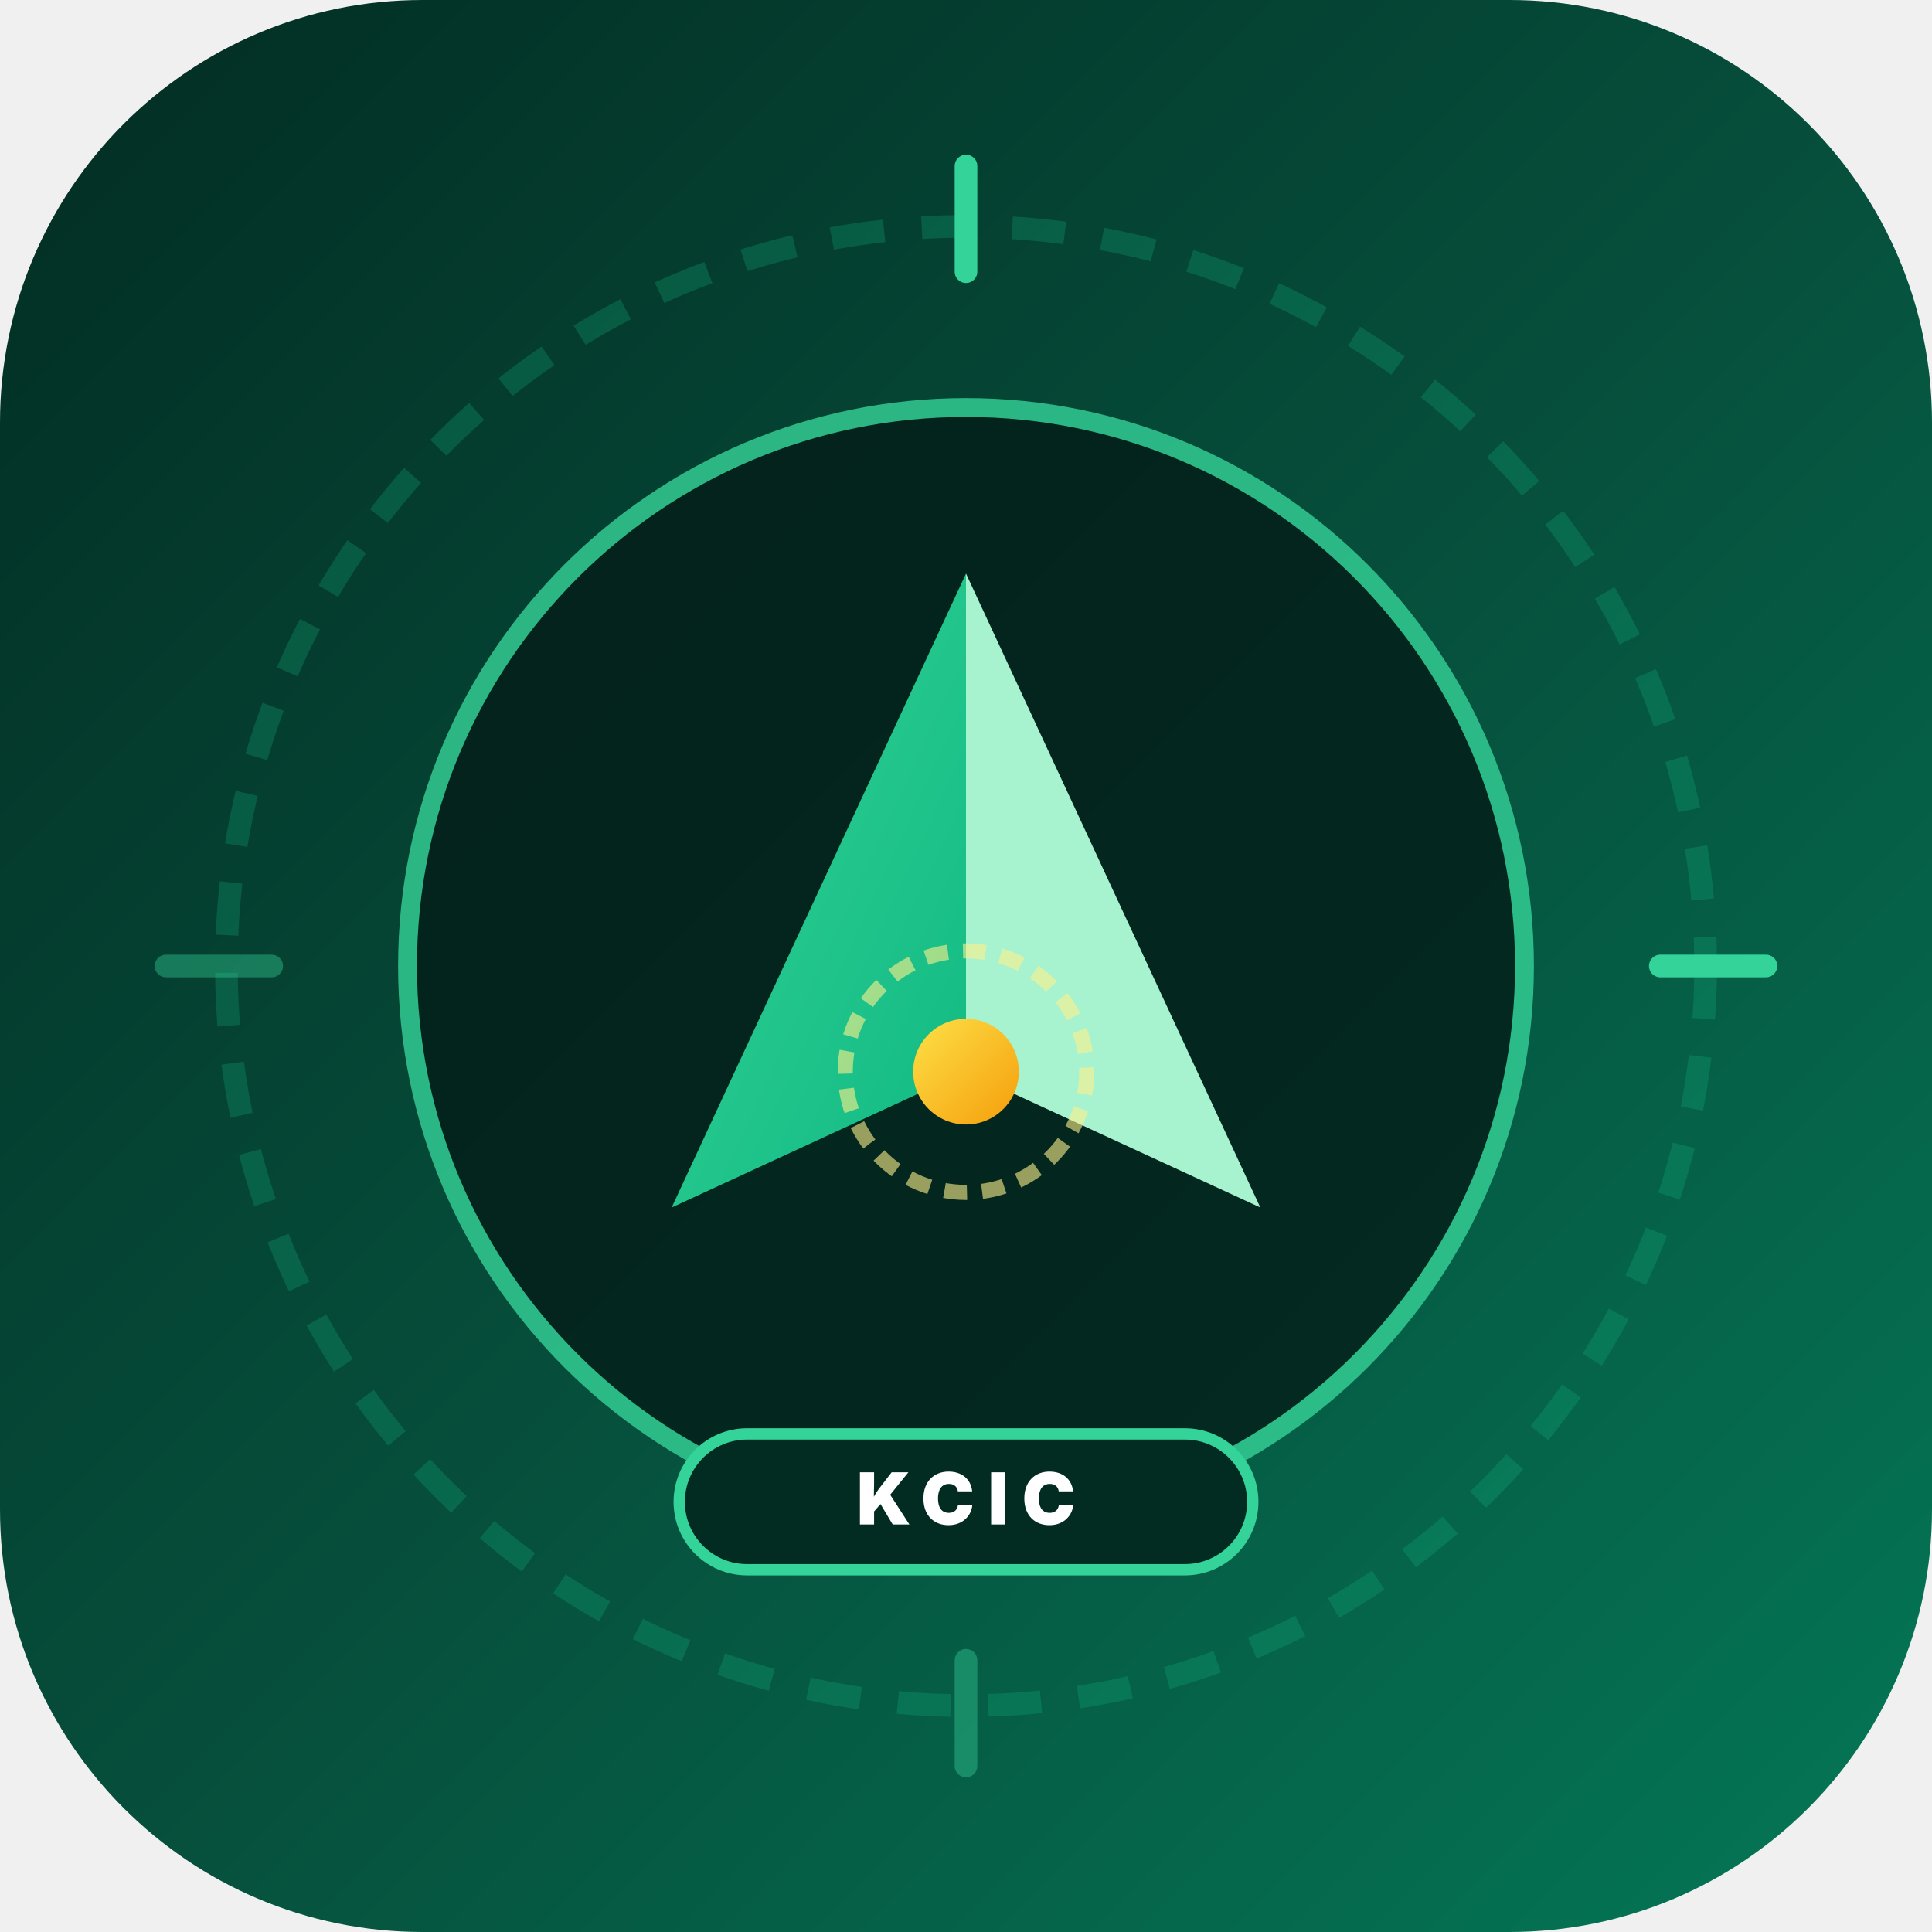
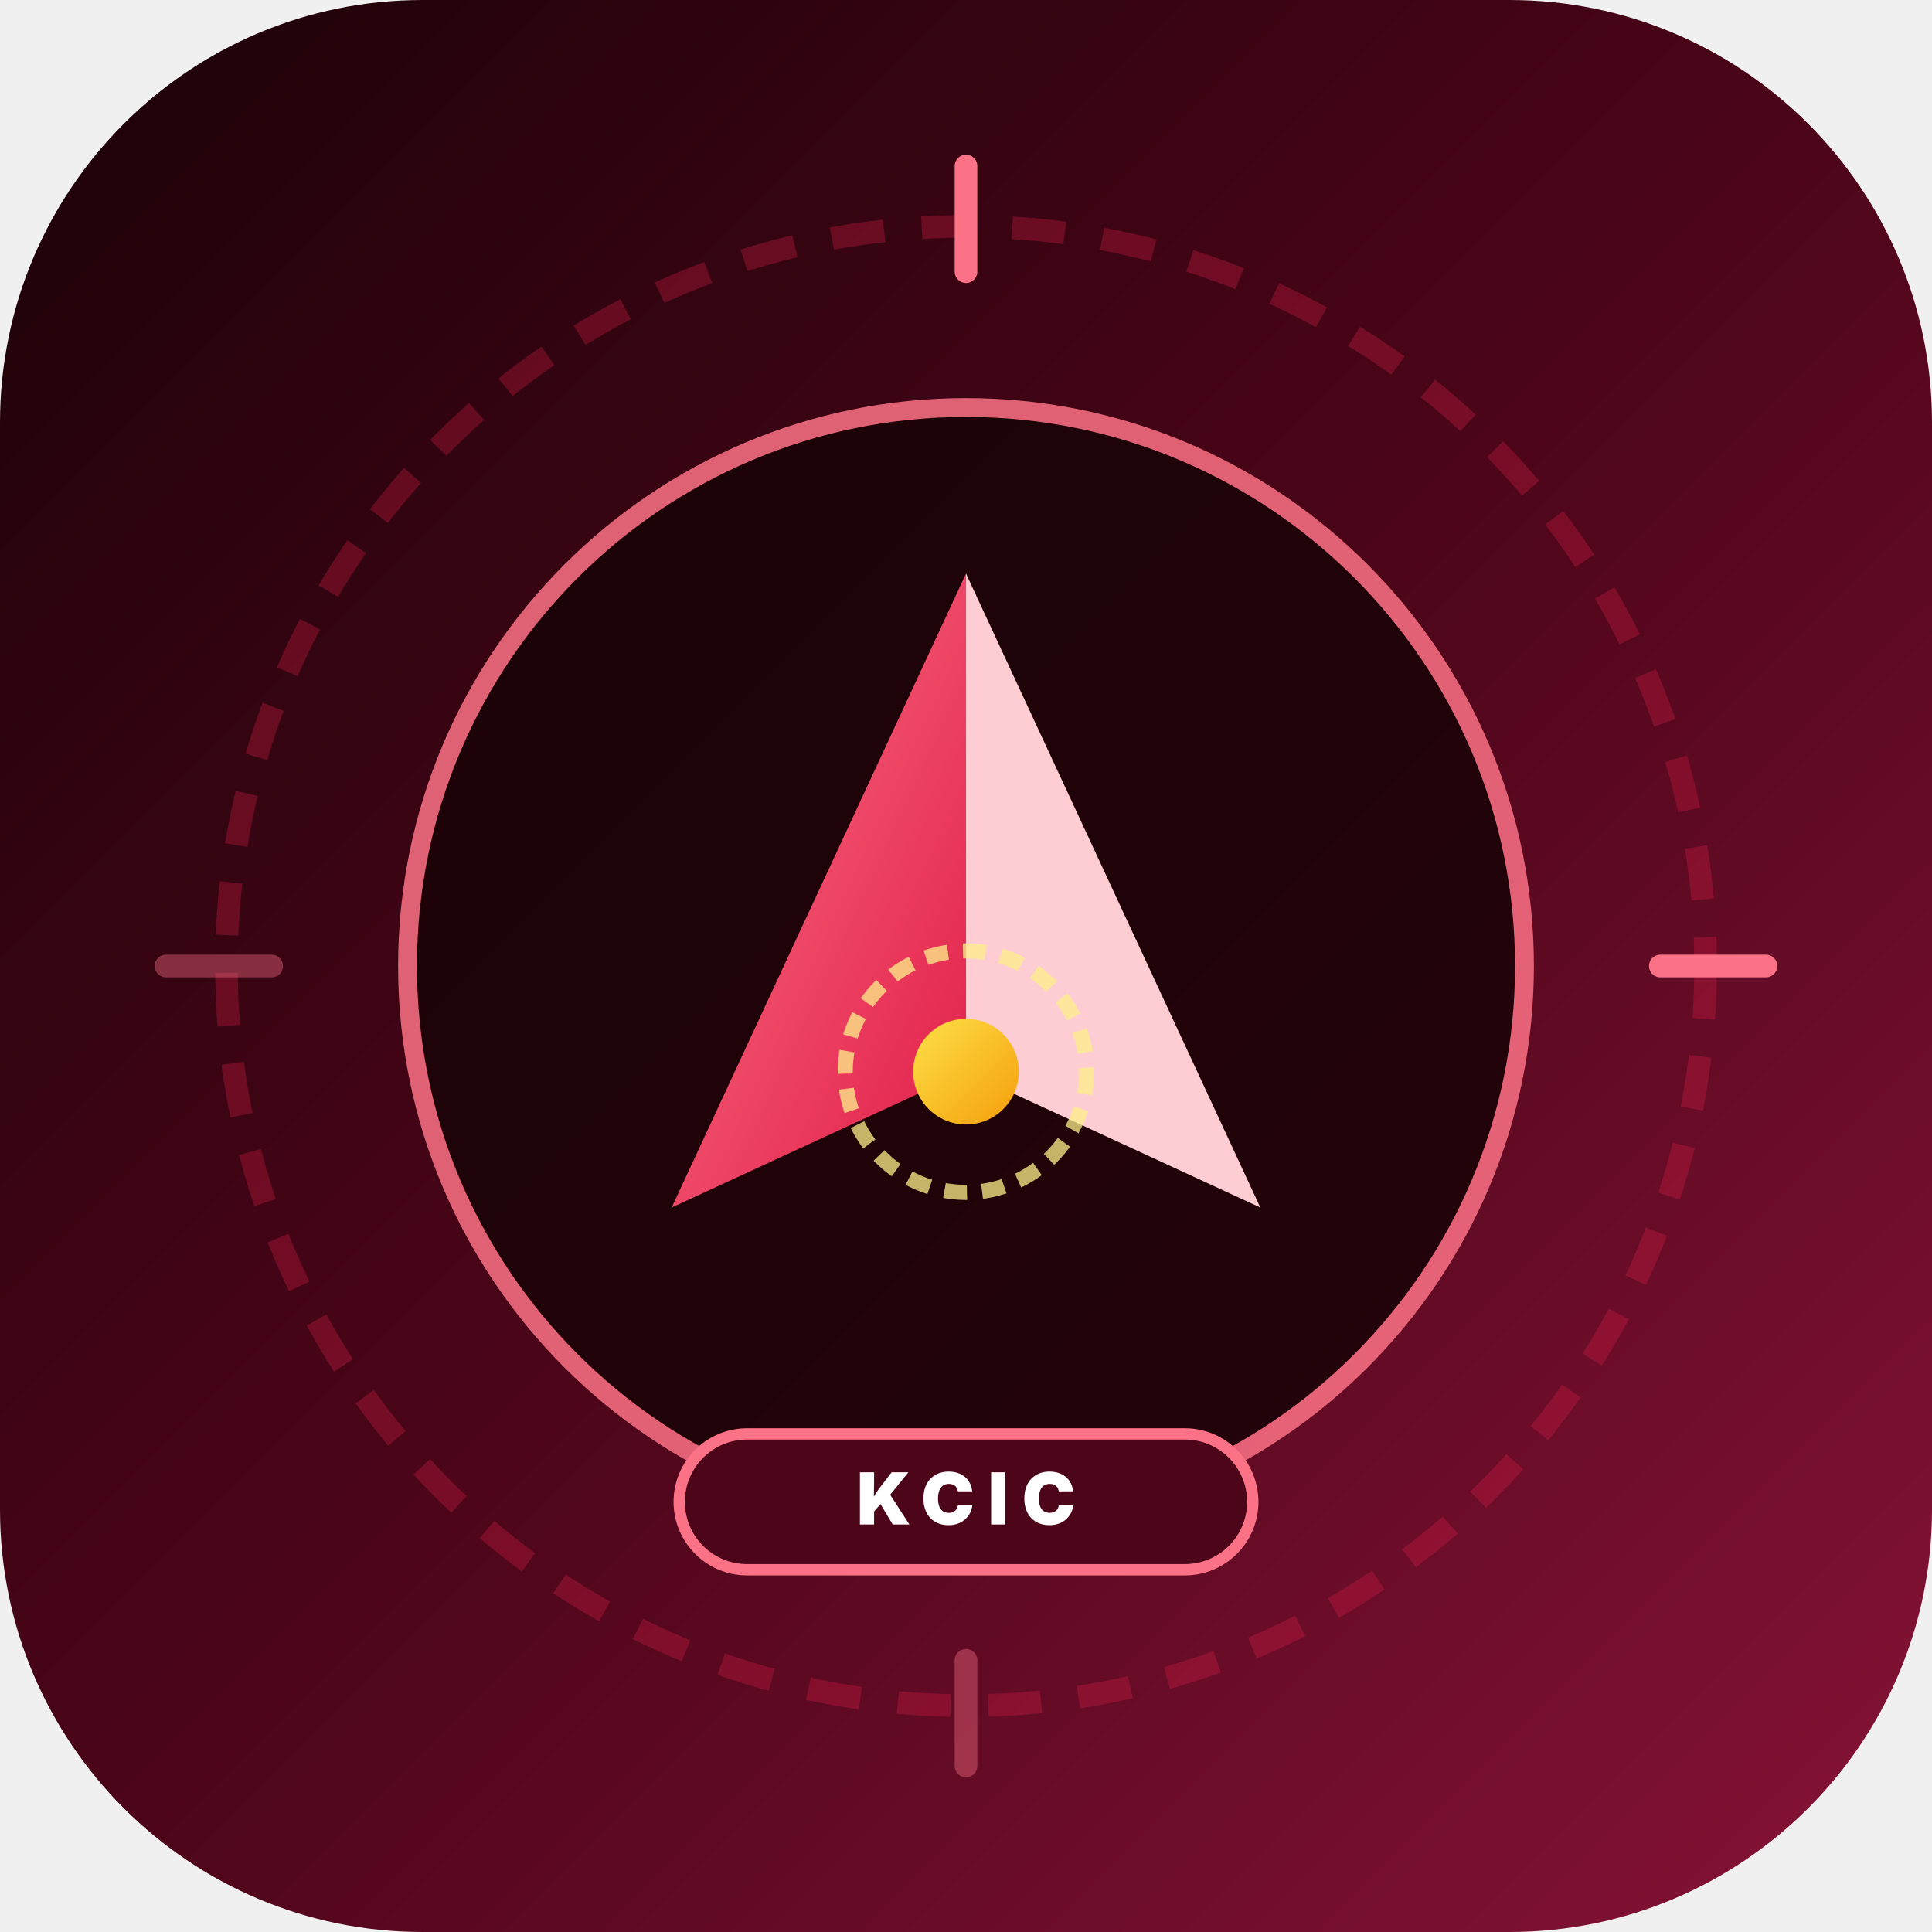
<svg xmlns="http://www.w3.org/2000/svg" viewBox="0 0 512 512" width="512" height="512">
  <defs>
    <linearGradient id="bgGrad" x1="0%" y1="0%" x2="100%" y2="100%">
-       <stop offset="0%" stop-color="#022c22" />
-       <stop offset="50%" stop-color="#064e3b" />
-       <stop offset="100%" stop-color="#047857" />
+       <stop offset="0%" stop-color="#1a0208" />
+       <stop offset="50%" stop-color="#4c0519" />
+       <stop offset="100%" stop-color="#881337" />
    </linearGradient>
    <linearGradient id="accentGrad" x1="0%" y1="0%" x2="100%" y2="100%">
-       <stop offset="0%" stop-color="#34d399" />
-       <stop offset="100%" stop-color="#10b981" />
+       <stop offset="0%" stop-color="#fb7185" />
+       <stop offset="100%" stop-color="#e11d48" />
    </linearGradient>
    <linearGradient id="goldGrad" x1="0%" y1="0%" x2="100%" y2="100%">
      <stop offset="0%" stop-color="#fde047" />
      <stop offset="100%" stop-color="#f59e0b" />
    </linearGradient>
  </defs>
  <rect width="512" height="512" rx="112" fill="url(#bgGrad)" />
-   <circle cx="256" cy="256" r="196" fill="none" stroke="#10b981" stroke-width="6" opacity="0.25" stroke-dasharray="14 10" />
-   <line x1="256" y1="44" x2="256" y2="72" stroke="#34d399" stroke-width="6" stroke-linecap="round" />
-   <line x1="256" y1="440" x2="256" y2="468" stroke="#34d399" stroke-width="6" stroke-linecap="round" opacity="0.4" />
-   <line x1="44" y1="256" x2="72" y2="256" stroke="#34d399" stroke-width="6" stroke-linecap="round" opacity="0.4" />
-   <line x1="440" y1="256" x2="468" y2="256" stroke="#34d399" stroke-width="6" stroke-linecap="round" />
-   <circle cx="256" cy="256" r="148" fill="#021c16" stroke="#34d399" stroke-width="5" opacity="0.8" />
+   <circle cx="256" cy="256" r="196" fill="none" stroke="#e11d48" stroke-width="6" opacity="0.3" stroke-dasharray="14 10" />
+   <line x1="256" y1="44" x2="256" y2="72" stroke="#fb7185" stroke-width="6" stroke-linecap="round" />
+   <line x1="256" y1="440" x2="256" y2="468" stroke="#fb7185" stroke-width="6" stroke-linecap="round" opacity="0.4" />
+   <line x1="44" y1="256" x2="72" y2="256" stroke="#fb7185" stroke-width="6" stroke-linecap="round" opacity="0.4" />
+   <line x1="440" y1="256" x2="468" y2="256" stroke="#fb7185" stroke-width="6" stroke-linecap="round" />
+   <circle cx="256" cy="256" r="148" fill="#180206" stroke="#fb7185" stroke-width="5" opacity="0.85" />
  <g transform="translate(256, 256)">
    <polygon points="0,-104 -78,64 0,28" fill="url(#accentGrad)" />
-     <polygon points="0,-104 78,64 0,28" fill="#a7f3d0" />
+     <polygon points="0,-104 78,64 0,28" fill="#fecdd3" />
    <circle cx="0" cy="28" r="14" fill="url(#goldGrad)" />
-     <circle cx="0" cy="28" r="32" fill="none" stroke="#fef08a" stroke-width="4" opacity="0.6" stroke-dasharray="6 4" />
+     <circle cx="0" cy="28" r="32" fill="none" stroke="#fef08a" stroke-width="4" opacity="0.75" stroke-dasharray="6 4" />
  </g>
-   <rect x="180" y="380" width="152" height="36" rx="18" fill="#022c22" stroke="#34d399" stroke-width="3" />
+   <rect x="180" y="380" width="152" height="36" rx="18" fill="#4c0519" stroke="#fb7185" stroke-width="3" />
  <text x="256" y="404" text-anchor="middle" font-family="system-ui, -apple-system, sans-serif" font-size="19" font-weight="900" fill="#ffffff" letter-spacing="3.5">
    KCIC
  </text>
</svg>
